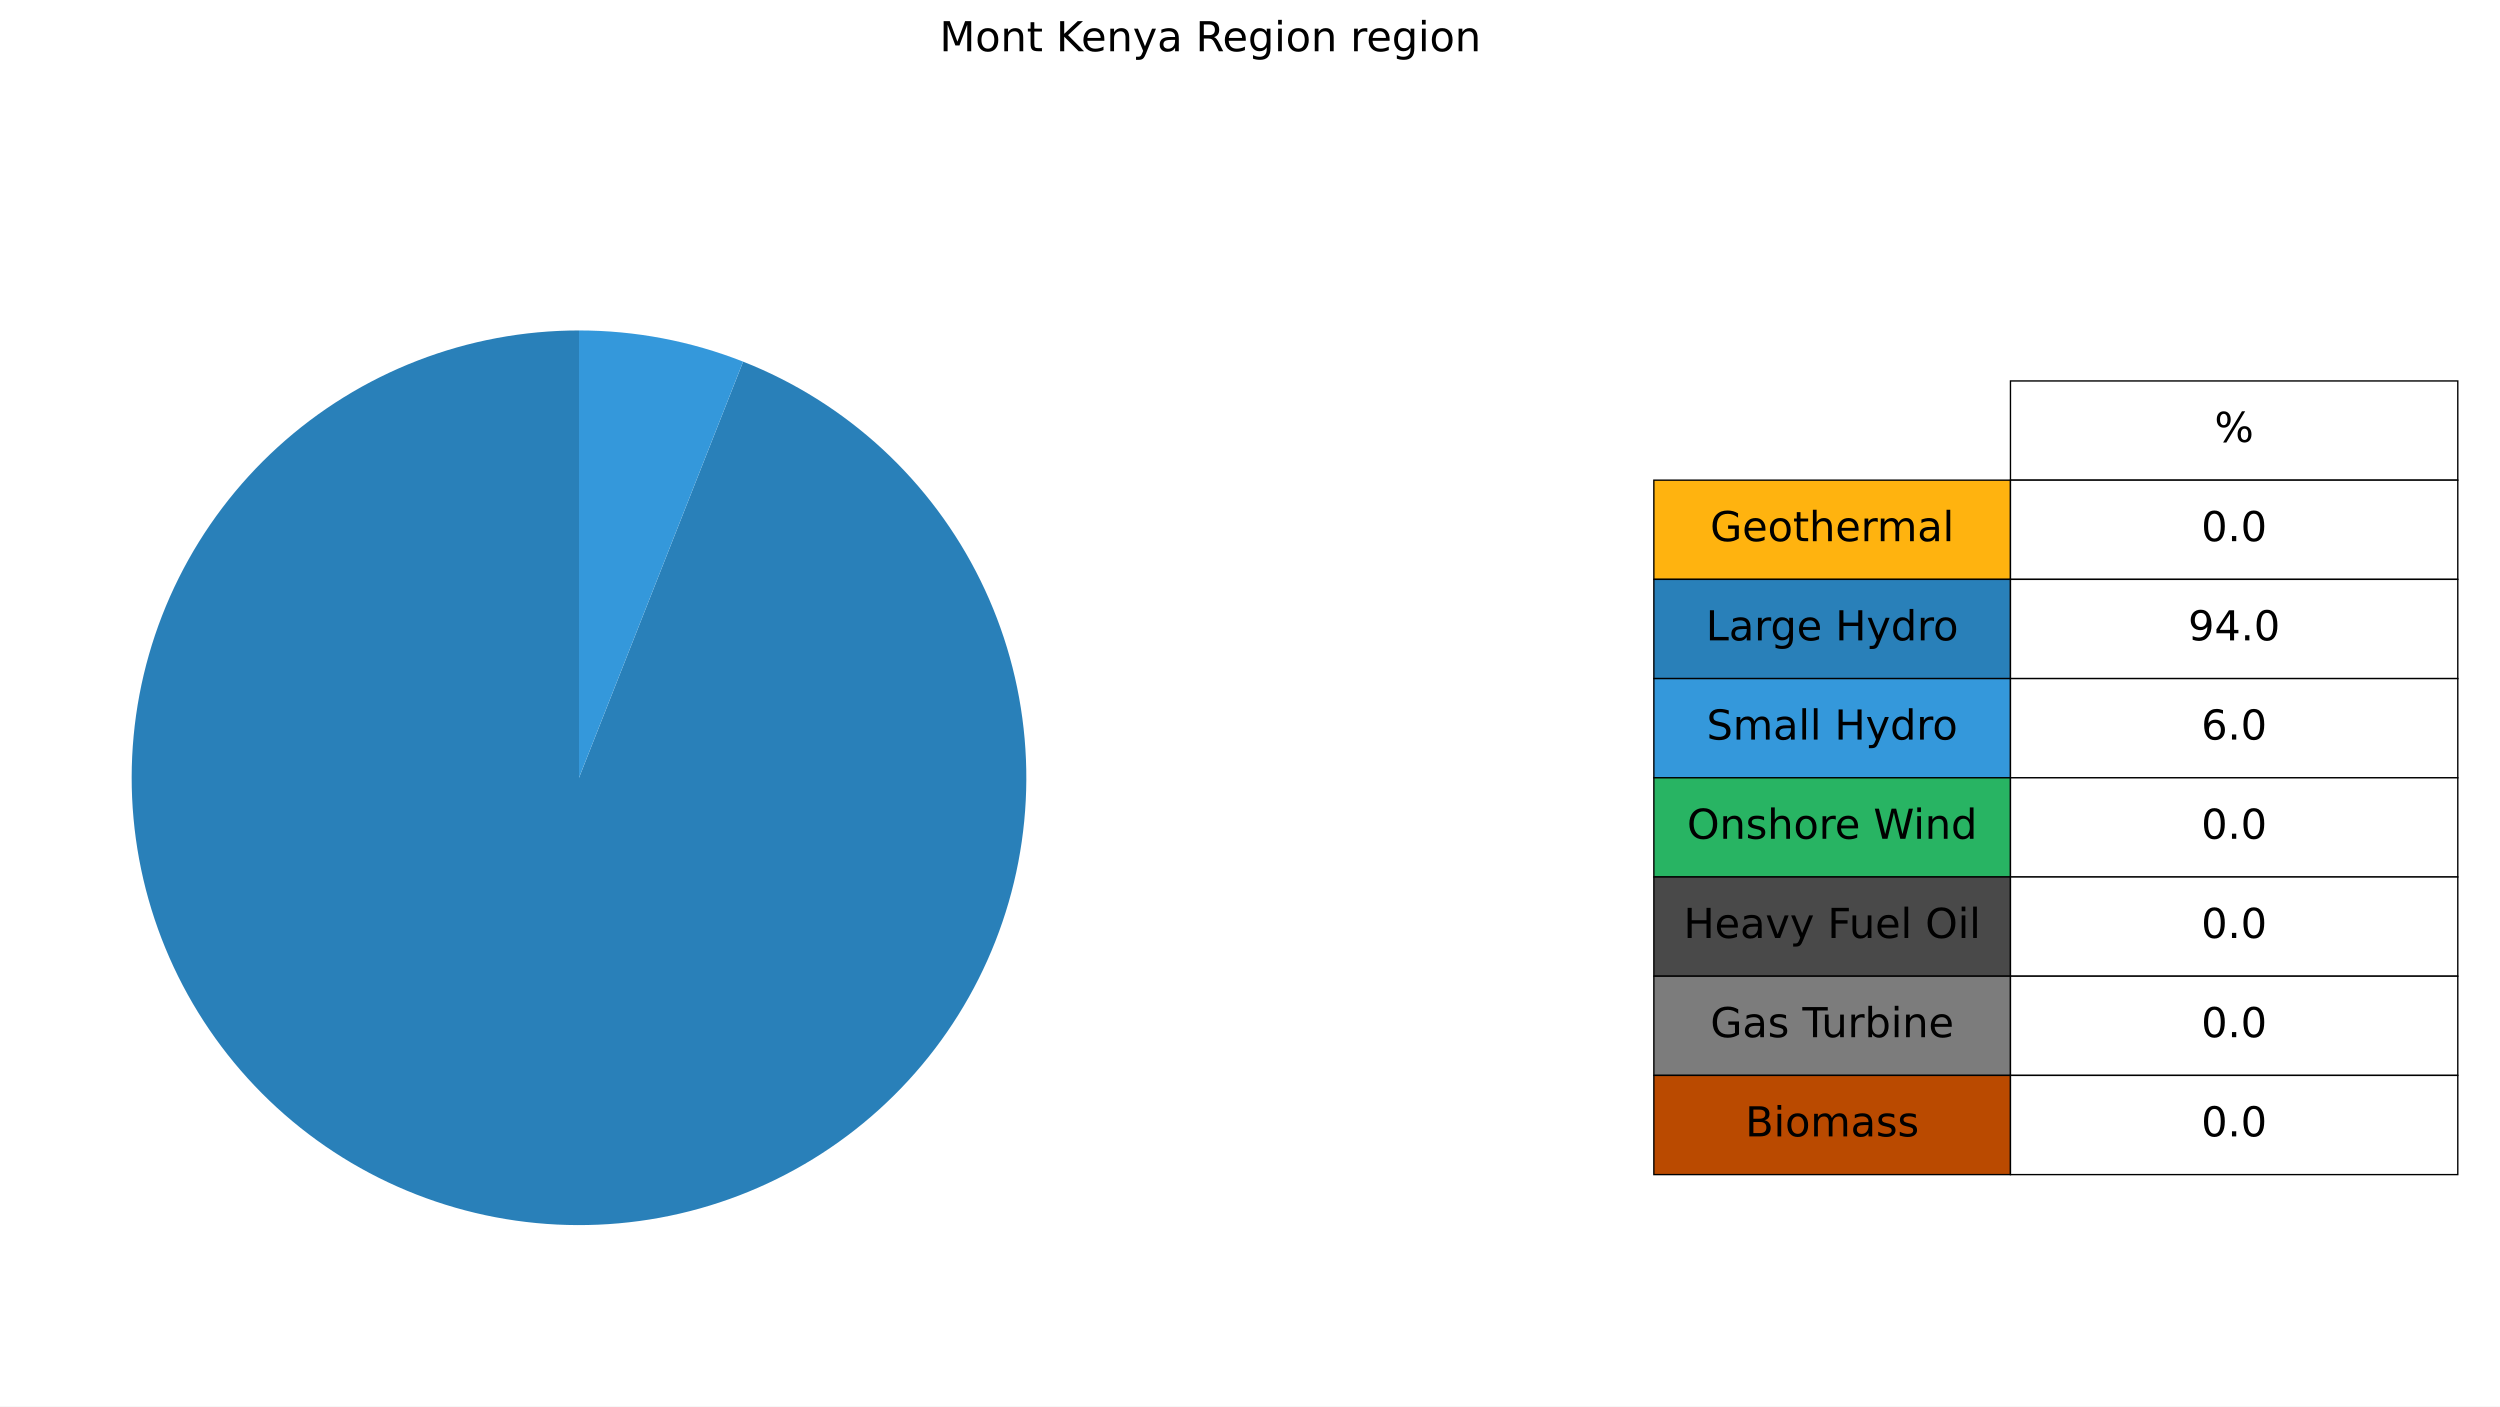
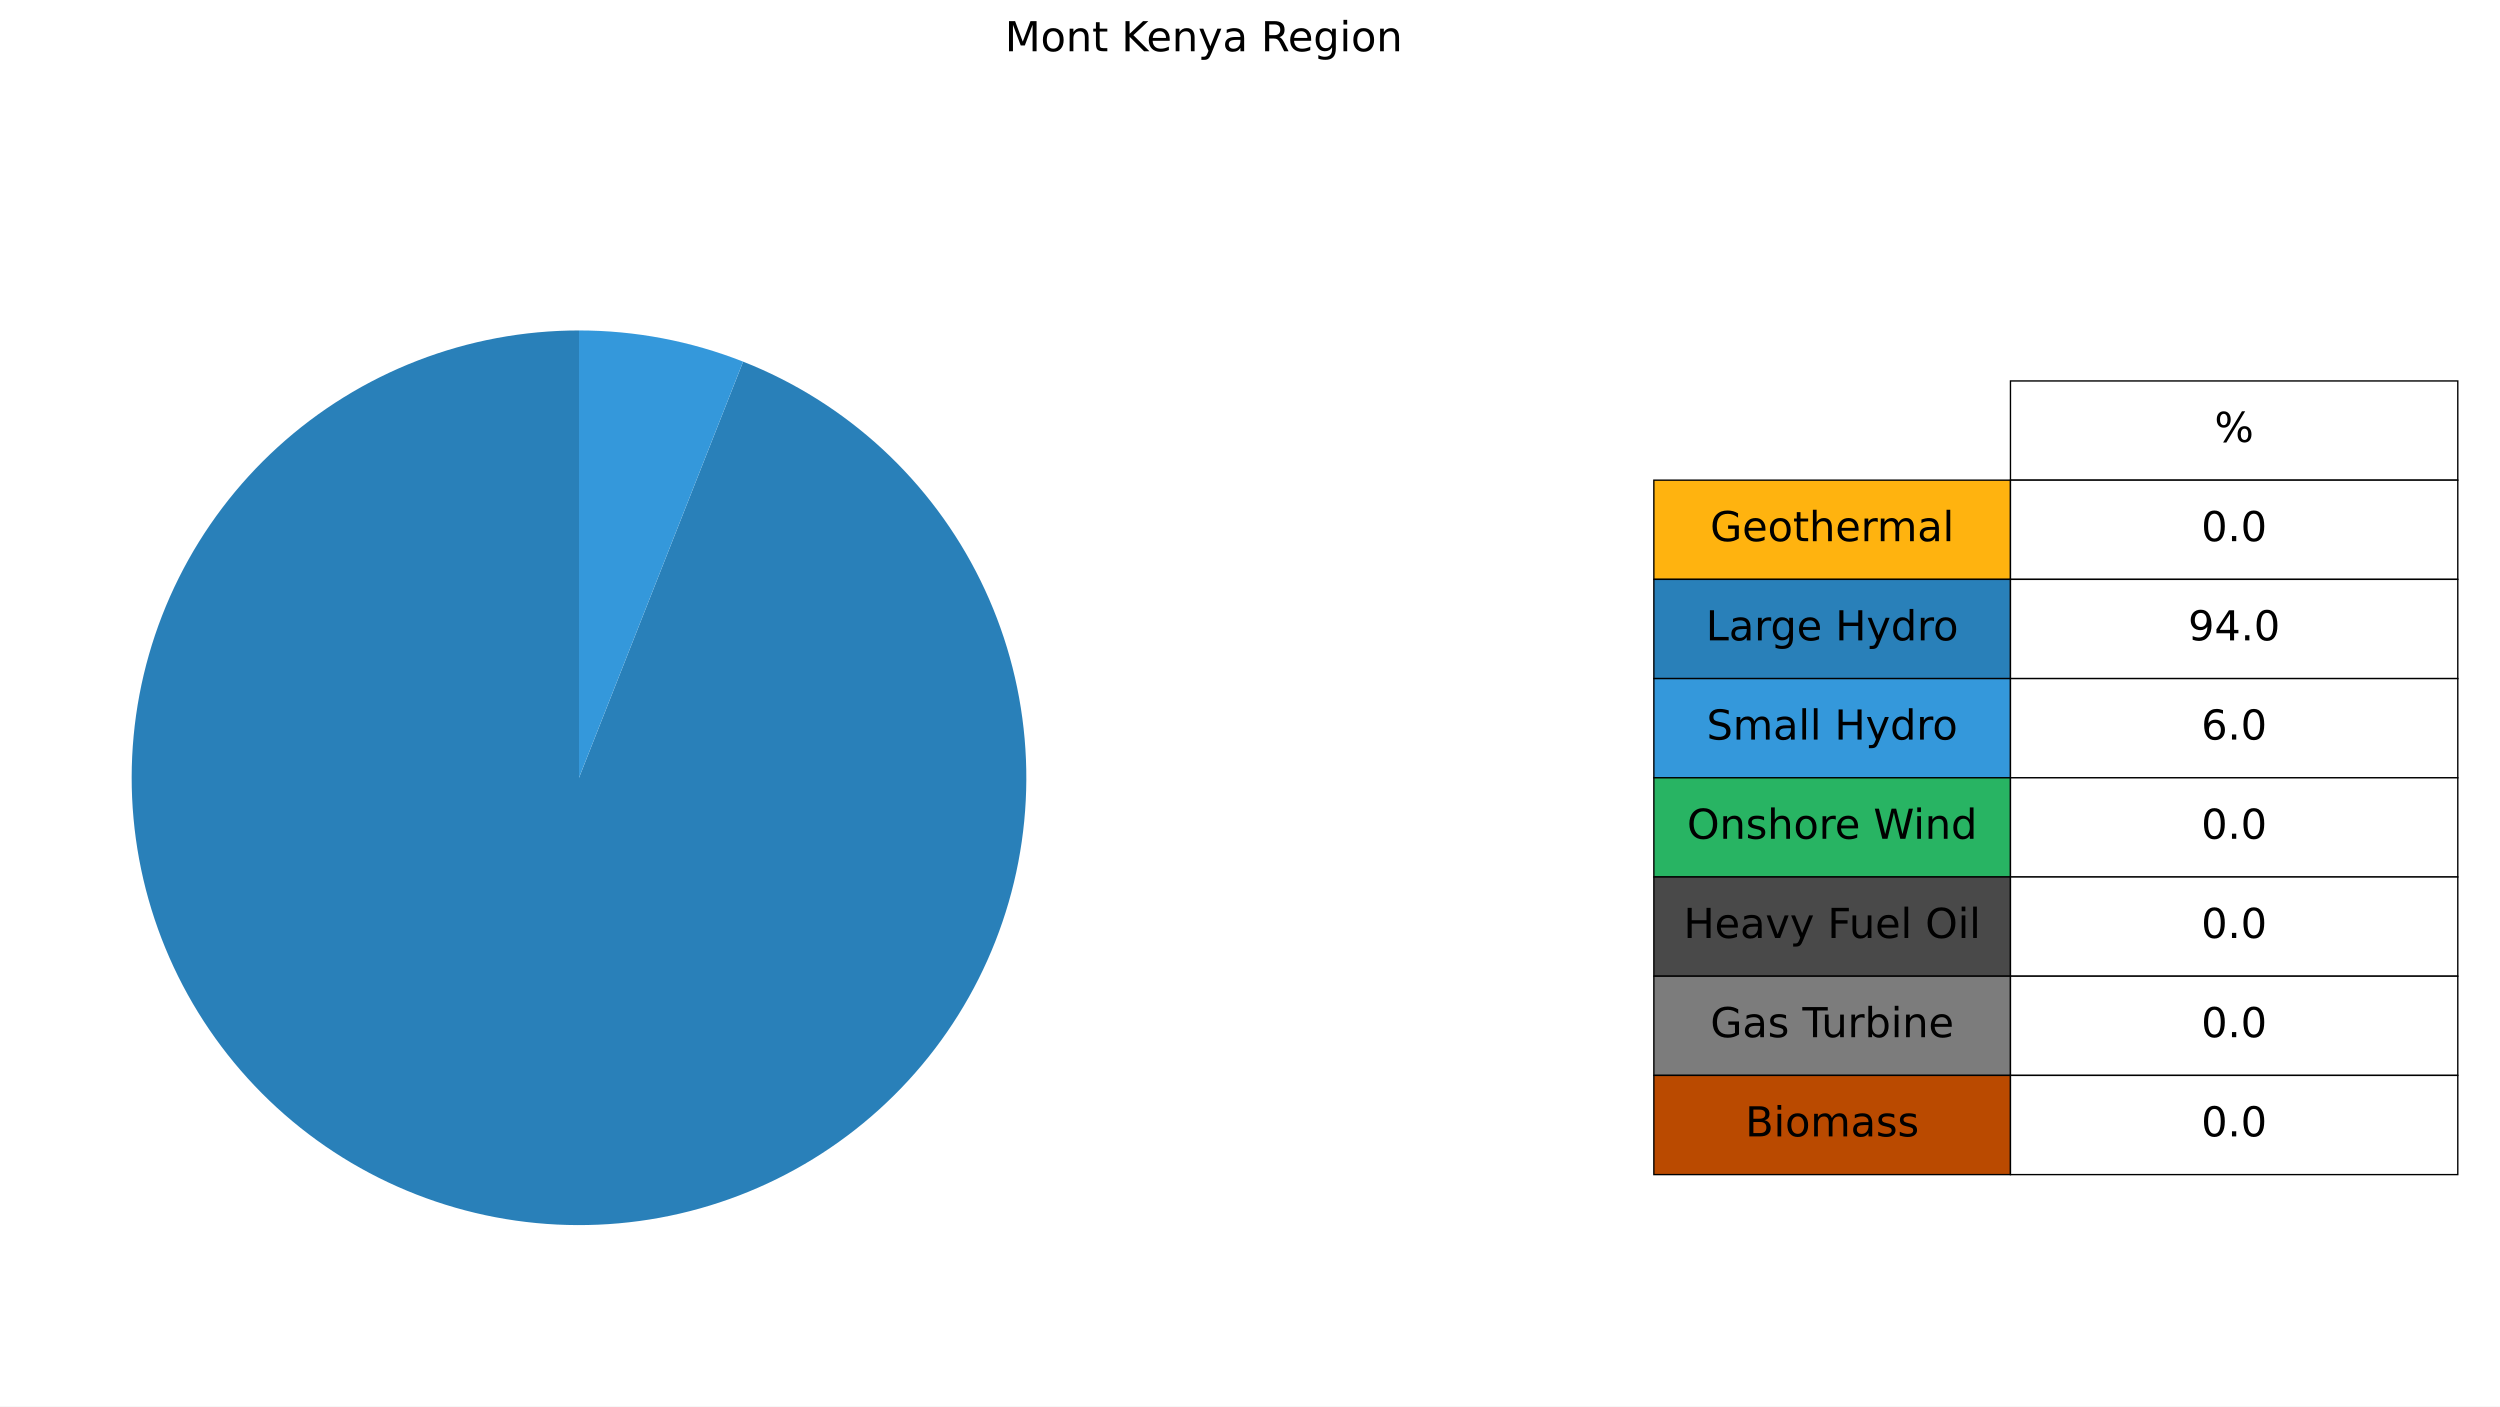
<svg xmlns="http://www.w3.org/2000/svg" xmlns:xlink="http://www.w3.org/1999/xlink" height="510.38pt" version="1.1" viewBox="0 0 907.2 510.38" width="907.2pt">
  <defs>
    <style type="text/css">
*{stroke-linecap:butt;stroke-linejoin:round;}
  </style>
  </defs>
  <g id="figure_1">
    <g id="patch_1">
      <path d="M 0 510.38  L 907.2 510.38  L 907.2 0  L 0 0  z " style="fill:#ffffff;" />
    </g>
    <g id="axes_1">
      <g id="matplotlib.axis_1" />
      <g id="matplotlib.axis_2" />
      <g id="patch_2">
        <path d="M 210.109 119.913  C 210.109 119.913 210.109 119.913 210.109 119.913  L 210.109 282.24  L 210.109 119.913  z " style="fill:#ffb30f;" />
      </g>
      <g id="patch_3">
        <path d="M 210.109 119.913  C 190.074 119.913 170.212 123.622 151.527 130.852  C 132.843 138.082 115.657 148.71 100.841 162.196  C 86.025 175.682 73.833 191.795 64.882 209.719  C 55.932 227.643 50.376 247.07 48.497 267.017  C 46.618 286.963 48.448 307.086 53.894 326.366  C 59.341 345.647 68.309 363.753 80.346 379.768  C 92.384 395.784 107.282 409.433 124.288 420.026  C 141.294 430.618 160.114 437.971 179.797 441.712  C 199.479 445.453 219.685 445.518 239.391 441.904  C 259.097 438.29 277.965 431.059 295.038 420.577  C 312.112 410.095 327.099 396.542 339.239 380.605  C 351.379 364.667 360.465 346.619 366.035 327.374  C 371.606 308.13 373.566 288.019 371.816 268.061  C 370.066 248.103 364.636 228.64 355.801 210.658  C 346.967 192.677 334.879 176.485 320.15 162.904  C 305.422 149.322 288.305 138.584 269.668 131.234  L 210.109 282.24  L 210.109 119.913  z " style="fill:#2980b9;" />
      </g>
      <g id="patch_4">
        <path d="M 269.668 131.234  C 260.206 127.502 250.414 124.667 240.422 122.768  C 230.429 120.869 220.28 119.913 210.109 119.913  L 210.109 282.24  L 269.668 131.234  z " style="fill:#3498db;" />
      </g>
      <g id="patch_5">
        <path d="M 210.109 119.913  C 210.109 119.913 210.109 119.913 210.109 119.913  L 210.109 282.24  L 210.109 119.913  z " style="fill:#28b463;" />
      </g>
      <g id="patch_6">
        <path d="M 210.109 119.913  C 210.109 119.913 210.109 119.913 210.109 119.913  L 210.109 282.24  L 210.109 119.913  z " style="fill:#494949;" />
      </g>
      <g id="patch_7">
        <path d="M 210.109 119.913  C 210.109 119.913 210.109 119.913 210.109 119.913  L 210.109 282.24  L 210.109 119.913  z " style="fill:#7c7c7c;" />
      </g>
      <g id="patch_8">
        <path d="M 210.109 119.913  C 210.109 119.913 210.109 119.913 210.109 119.913  L 210.109 282.24  L 210.109 119.913  z " style="fill:#ba4a00;" />
      </g>
    </g>
    <g id="axes_2">
      <g id="table_1">
        <g id="patch_9">
          <path d="M 729.556 174.24  L 891.884 174.24  L 891.884 138.24  L 729.556 138.24  z " style="fill:#ffffff;stroke:#000000;stroke-linejoin:miter;stroke-width:0.5;" />
        </g>
        <g id="text_1">
          <defs>
            <path d="M 72.703 32.078  Q 68.453 32.078 66.031 28.469  Q 63.625 24.859 63.625 18.406  Q 63.625 12.062 66.031 8.422  Q 68.453 4.781 72.703 4.781  Q 76.859 4.781 79.266 8.422  Q 81.688 12.062 81.688 18.406  Q 81.688 24.812 79.266 28.438  Q 76.859 32.078 72.703 32.078  z M 72.703 38.281  Q 80.422 38.281 84.953 32.906  Q 89.5 27.547 89.5 18.406  Q 89.5 9.281 84.938 3.922  Q 80.375 -1.422 72.703 -1.422  Q 64.891 -1.422 60.344 3.922  Q 55.812 9.281 55.812 18.406  Q 55.812 27.594 60.375 32.938  Q 64.938 38.281 72.703 38.281  z M 22.312 68.016  Q 18.109 68.016 15.688 64.375  Q 13.281 60.75 13.281 54.391  Q 13.281 47.953 15.672 44.328  Q 18.062 40.719 22.312 40.719  Q 26.562 40.719 28.969 44.328  Q 31.391 47.953 31.391 54.391  Q 31.391 60.688 28.953 64.344  Q 26.516 68.016 22.312 68.016  z M 66.406 74.219  L 74.219 74.219  L 28.609 -1.422  L 20.797 -1.422  z M 22.312 74.219  Q 30.031 74.219 34.609 68.875  Q 39.203 63.531 39.203 54.391  Q 39.203 45.172 34.641 39.844  Q 30.078 34.516 22.312 34.516  Q 14.547 34.516 10.031 39.859  Q 5.516 45.219 5.516 54.391  Q 5.516 63.484 10.047 68.844  Q 14.594 74.219 22.312 74.219  z " id="DejaVuSans-37" />
          </defs>
          <g transform="translate(803.5938 160.3791)scale(0.15 -0.15)">
            <use xlink:href="#DejaVuSans-37" />
          </g>
        </g>
        <g id="patch_10">
          <path d="M 600.148 210.24  L 729.556 210.24  L 729.556 174.24  L 600.148 174.24  z " style="fill:#ffb30f;stroke:#000000;stroke-linejoin:miter;stroke-width:0.5;" />
        </g>
        <g id="text_2">
          <defs>
            <path d="M 59.516 10.406  L 59.516 29.984  L 43.406 29.984  L 43.406 38.094  L 69.281 38.094  L 69.281 6.781  Q 63.578 2.734 56.688 0.656  Q 49.812 -1.422 42 -1.422  Q 24.906 -1.422 15.25 8.562  Q 5.609 18.562 5.609 36.375  Q 5.609 54.25 15.25 64.234  Q 24.906 74.219 42 74.219  Q 49.125 74.219 55.547 72.453  Q 61.969 70.703 67.391 67.281  L 67.391 56.781  Q 61.922 61.422 55.766 63.766  Q 49.609 66.109 42.828 66.109  Q 29.438 66.109 22.719 58.641  Q 16.016 51.172 16.016 36.375  Q 16.016 21.625 22.719 14.156  Q 29.438 6.688 42.828 6.688  Q 48.047 6.688 52.141 7.594  Q 56.25 8.5 59.516 10.406  z " id="DejaVuSans-71" />
            <path d="M 56.203 29.594  L 56.203 25.203  L 14.891 25.203  Q 15.484 15.922 20.484 11.062  Q 25.484 6.203 34.422 6.203  Q 39.594 6.203 44.453 7.469  Q 49.312 8.734 54.109 11.281  L 54.109 2.781  Q 49.266 0.734 44.188 -0.344  Q 39.109 -1.422 33.891 -1.422  Q 20.797 -1.422 13.156 6.188  Q 5.516 13.812 5.516 26.812  Q 5.516 40.234 12.766 48.109  Q 20.016 56 32.328 56  Q 43.359 56 49.781 48.891  Q 56.203 41.797 56.203 29.594  z M 47.219 32.234  Q 47.125 39.594 43.094 43.984  Q 39.062 48.391 32.422 48.391  Q 24.906 48.391 20.391 44.141  Q 15.875 39.891 15.188 32.172  z " id="DejaVuSans-101" />
            <path d="M 30.609 48.391  Q 23.391 48.391 19.188 42.75  Q 14.984 37.109 14.984 27.297  Q 14.984 17.484 19.156 11.844  Q 23.344 6.203 30.609 6.203  Q 37.797 6.203 41.984 11.859  Q 46.188 17.531 46.188 27.297  Q 46.188 37.016 41.984 42.703  Q 37.797 48.391 30.609 48.391  z M 30.609 56  Q 42.328 56 49.016 48.375  Q 55.719 40.766 55.719 27.297  Q 55.719 13.875 49.016 6.219  Q 42.328 -1.422 30.609 -1.422  Q 18.844 -1.422 12.172 6.219  Q 5.516 13.875 5.516 27.297  Q 5.516 40.766 12.172 48.375  Q 18.844 56 30.609 56  z " id="DejaVuSans-111" />
            <path d="M 18.312 70.219  L 18.312 54.688  L 36.812 54.688  L 36.812 47.703  L 18.312 47.703  L 18.312 18.016  Q 18.312 11.328 20.141 9.422  Q 21.969 7.516 27.594 7.516  L 36.812 7.516  L 36.812 0  L 27.594 0  Q 17.188 0 13.234 3.875  Q 9.281 7.766 9.281 18.016  L 9.281 47.703  L 2.688 47.703  L 2.688 54.688  L 9.281 54.688  L 9.281 70.219  z " id="DejaVuSans-116" />
            <path d="M 54.891 33.016  L 54.891 0  L 45.906 0  L 45.906 32.719  Q 45.906 40.484 42.875 44.328  Q 39.844 48.188 33.797 48.188  Q 26.516 48.188 22.312 43.547  Q 18.109 38.922 18.109 30.906  L 18.109 0  L 9.078 0  L 9.078 75.984  L 18.109 75.984  L 18.109 46.188  Q 21.344 51.125 25.703 53.562  Q 30.078 56 35.797 56  Q 45.219 56 50.047 50.172  Q 54.891 44.344 54.891 33.016  z " id="DejaVuSans-104" />
            <path d="M 41.109 46.297  Q 39.594 47.172 37.812 47.578  Q 36.031 48 33.891 48  Q 26.266 48 22.188 43.047  Q 18.109 38.094 18.109 28.812  L 18.109 0  L 9.078 0  L 9.078 54.688  L 18.109 54.688  L 18.109 46.188  Q 20.953 51.172 25.484 53.578  Q 30.031 56 36.531 56  Q 37.453 56 38.578 55.875  Q 39.703 55.766 41.062 55.516  z " id="DejaVuSans-114" />
            <path d="M 52 44.188  Q 55.375 50.25 60.062 53.125  Q 64.75 56 71.094 56  Q 79.641 56 84.281 50.016  Q 88.922 44.047 88.922 33.016  L 88.922 0  L 79.891 0  L 79.891 32.719  Q 79.891 40.578 77.094 44.375  Q 74.312 48.188 68.609 48.188  Q 61.625 48.188 57.562 43.547  Q 53.516 38.922 53.516 30.906  L 53.516 0  L 44.484 0  L 44.484 32.719  Q 44.484 40.625 41.703 44.406  Q 38.922 48.188 33.109 48.188  Q 26.219 48.188 22.156 43.531  Q 18.109 38.875 18.109 30.906  L 18.109 0  L 9.078 0  L 9.078 54.688  L 18.109 54.688  L 18.109 46.188  Q 21.188 51.219 25.484 53.609  Q 29.781 56 35.688 56  Q 41.656 56 45.828 52.969  Q 50 49.953 52 44.188  z " id="DejaVuSans-109" />
            <path d="M 34.281 27.484  Q 23.391 27.484 19.188 25  Q 14.984 22.516 14.984 16.5  Q 14.984 11.719 18.141 8.906  Q 21.297 6.109 26.703 6.109  Q 34.188 6.109 38.703 11.406  Q 43.219 16.703 43.219 25.484  L 43.219 27.484  z M 52.203 31.203  L 52.203 0  L 43.219 0  L 43.219 8.297  Q 40.141 3.328 35.547 0.953  Q 30.953 -1.422 24.312 -1.422  Q 15.922 -1.422 10.953 3.297  Q 6 8.016 6 15.922  Q 6 25.141 12.172 29.828  Q 18.359 34.516 30.609 34.516  L 43.219 34.516  L 43.219 35.406  Q 43.219 41.609 39.141 45  Q 35.062 48.391 27.688 48.391  Q 23 48.391 18.547 47.266  Q 14.109 46.141 10.016 43.891  L 10.016 52.203  Q 14.938 54.109 19.578 55.047  Q 24.219 56 28.609 56  Q 40.484 56 46.344 49.844  Q 52.203 43.703 52.203 31.203  z " id="DejaVuSans-97" />
            <path d="M 9.422 75.984  L 18.406 75.984  L 18.406 0  L 9.422 0  z " id="DejaVuSans-108" />
          </defs>
          <g transform="translate(620.5914 196.3791)scale(0.15 -0.15)">
            <use xlink:href="#DejaVuSans-71" />
            <use x="77.49" xlink:href="#DejaVuSans-101" />
            <use x="139.014" xlink:href="#DejaVuSans-111" />
            <use x="200.195" xlink:href="#DejaVuSans-116" />
            <use x="239.404" xlink:href="#DejaVuSans-104" />
            <use x="302.783" xlink:href="#DejaVuSans-101" />
            <use x="364.307" xlink:href="#DejaVuSans-114" />
            <use x="403.67" xlink:href="#DejaVuSans-109" />
            <use x="501.082" xlink:href="#DejaVuSans-97" />
            <use x="562.361" xlink:href="#DejaVuSans-108" />
          </g>
        </g>
        <g id="patch_11">
          <path d="M 729.556 210.24  L 891.884 210.24  L 891.884 174.24  L 729.556 174.24  z " style="fill:#ffffff;stroke:#000000;stroke-linejoin:miter;stroke-width:0.5;" />
        </g>
        <g id="text_3">
          <defs>
            <path d="M 31.781 66.406  Q 24.172 66.406 20.328 58.906  Q 16.5 51.422 16.5 36.375  Q 16.5 21.391 20.328 13.891  Q 24.172 6.391 31.781 6.391  Q 39.453 6.391 43.281 13.891  Q 47.125 21.391 47.125 36.375  Q 47.125 51.422 43.281 58.906  Q 39.453 66.406 31.781 66.406  z M 31.781 74.219  Q 44.047 74.219 50.516 64.516  Q 56.984 54.828 56.984 36.375  Q 56.984 17.969 50.516 8.266  Q 44.047 -1.422 31.781 -1.422  Q 19.531 -1.422 13.062 8.266  Q 6.594 17.969 6.594 36.375  Q 6.594 54.828 13.062 64.516  Q 19.531 74.219 31.781 74.219  z " id="DejaVuSans-48" />
            <path d="M 10.688 12.406  L 21 12.406  L 21 0  L 10.688 0  z " id="DejaVuSans-46" />
          </defs>
          <g transform="translate(798.7927 196.3791)scale(0.15 -0.15)">
            <use xlink:href="#DejaVuSans-48" />
            <use x="63.623" xlink:href="#DejaVuSans-46" />
            <use x="95.41" xlink:href="#DejaVuSans-48" />
          </g>
        </g>
        <g id="patch_12">
          <path d="M 600.148 246.24  L 729.556 246.24  L 729.556 210.24  L 600.148 210.24  z " style="fill:#2980b9;stroke:#000000;stroke-linejoin:miter;stroke-width:0.5;" />
        </g>
        <g id="text_4">
          <defs>
            <path d="M 9.812 72.906  L 19.672 72.906  L 19.672 8.297  L 55.172 8.297  L 55.172 0  L 9.812 0  z " id="DejaVuSans-76" />
            <path d="M 45.406 27.984  Q 45.406 37.75 41.375 43.109  Q 37.359 48.484 30.078 48.484  Q 22.859 48.484 18.828 43.109  Q 14.797 37.75 14.797 27.984  Q 14.797 18.266 18.828 12.891  Q 22.859 7.516 30.078 7.516  Q 37.359 7.516 41.375 12.891  Q 45.406 18.266 45.406 27.984  z M 54.391 6.781  Q 54.391 -7.172 48.188 -13.984  Q 42 -20.797 29.203 -20.797  Q 24.469 -20.797 20.266 -20.094  Q 16.062 -19.391 12.109 -17.922  L 12.109 -9.188  Q 16.062 -11.328 19.922 -12.344  Q 23.781 -13.375 27.781 -13.375  Q 36.625 -13.375 41.016 -8.766  Q 45.406 -4.156 45.406 5.172  L 45.406 9.625  Q 42.625 4.781 38.281 2.391  Q 33.938 0 27.875 0  Q 17.828 0 11.672 7.656  Q 5.516 15.328 5.516 27.984  Q 5.516 40.672 11.672 48.328  Q 17.828 56 27.875 56  Q 33.938 56 38.281 53.609  Q 42.625 51.219 45.406 46.391  L 45.406 54.688  L 54.391 54.688  z " id="DejaVuSans-103" />
            <path id="DejaVuSans-32" />
            <path d="M 9.812 72.906  L 19.672 72.906  L 19.672 43.016  L 55.516 43.016  L 55.516 72.906  L 65.375 72.906  L 65.375 0  L 55.516 0  L 55.516 34.719  L 19.672 34.719  L 19.672 0  L 9.812 0  z " id="DejaVuSans-72" />
            <path d="M 32.172 -5.078  Q 28.375 -14.844 24.75 -17.812  Q 21.141 -20.797 15.094 -20.797  L 7.906 -20.797  L 7.906 -13.281  L 13.188 -13.281  Q 16.891 -13.281 18.938 -11.516  Q 21 -9.766 23.484 -3.219  L 25.094 0.875  L 2.984 54.688  L 12.5 54.688  L 29.594 11.922  L 46.688 54.688  L 56.203 54.688  z " id="DejaVuSans-121" />
            <path d="M 45.406 46.391  L 45.406 75.984  L 54.391 75.984  L 54.391 0  L 45.406 0  L 45.406 8.203  Q 42.578 3.328 38.25 0.953  Q 33.938 -1.422 27.875 -1.422  Q 17.969 -1.422 11.734 6.484  Q 5.516 14.406 5.516 27.297  Q 5.516 40.188 11.734 48.094  Q 17.969 56 27.875 56  Q 33.938 56 38.25 53.625  Q 42.578 51.266 45.406 46.391  z M 14.797 27.297  Q 14.797 17.391 18.875 11.75  Q 22.953 6.109 30.078 6.109  Q 37.203 6.109 41.297 11.75  Q 45.406 17.391 45.406 27.297  Q 45.406 37.203 41.297 42.844  Q 37.203 48.484 30.078 48.484  Q 22.953 48.484 18.875 42.844  Q 14.797 37.203 14.797 27.297  z " id="DejaVuSans-100" />
          </defs>
          <g transform="translate(619.0211 232.3791)scale(0.15 -0.15)">
            <use xlink:href="#DejaVuSans-76" />
            <use x="55.713" xlink:href="#DejaVuSans-97" />
            <use x="116.992" xlink:href="#DejaVuSans-114" />
            <use x="156.355" xlink:href="#DejaVuSans-103" />
            <use x="219.832" xlink:href="#DejaVuSans-101" />
            <use x="281.355" xlink:href="#DejaVuSans-32" />
            <use x="313.143" xlink:href="#DejaVuSans-72" />
            <use x="388.338" xlink:href="#DejaVuSans-121" />
            <use x="447.518" xlink:href="#DejaVuSans-100" />
            <use x="510.994" xlink:href="#DejaVuSans-114" />
            <use x="549.857" xlink:href="#DejaVuSans-111" />
          </g>
        </g>
        <g id="patch_13">
          <path d="M 729.556 246.24  L 891.884 246.24  L 891.884 210.24  L 729.556 210.24  z " style="fill:#ffffff;stroke:#000000;stroke-linejoin:miter;stroke-width:0.5;" />
        </g>
        <g id="text_5">
          <defs>
            <path d="M 10.984 1.516  L 10.984 10.5  Q 14.703 8.734 18.5 7.812  Q 22.312 6.891 25.984 6.891  Q 35.75 6.891 40.891 13.453  Q 46.047 20.016 46.781 33.406  Q 43.953 29.203 39.594 26.953  Q 35.25 24.703 29.984 24.703  Q 19.047 24.703 12.672 31.312  Q 6.297 37.938 6.297 49.422  Q 6.297 60.641 12.938 67.422  Q 19.578 74.219 30.609 74.219  Q 43.266 74.219 49.922 64.516  Q 56.594 54.828 56.594 36.375  Q 56.594 19.141 48.406 8.859  Q 40.234 -1.422 26.422 -1.422  Q 22.703 -1.422 18.891 -0.688  Q 15.094 0.047 10.984 1.516  z M 30.609 32.422  Q 37.25 32.422 41.125 36.953  Q 45.016 41.5 45.016 49.422  Q 45.016 57.281 41.125 61.844  Q 37.25 66.406 30.609 66.406  Q 23.969 66.406 20.094 61.844  Q 16.219 57.281 16.219 49.422  Q 16.219 41.5 20.094 36.953  Q 23.969 32.422 30.609 32.422  z " id="DejaVuSans-57" />
            <path d="M 37.797 64.312  L 12.891 25.391  L 37.797 25.391  z M 35.203 72.906  L 47.609 72.906  L 47.609 25.391  L 58.016 25.391  L 58.016 17.188  L 47.609 17.188  L 47.609 0  L 37.797 0  L 37.797 17.188  L 4.891 17.188  L 4.891 26.703  z " id="DejaVuSans-52" />
          </defs>
          <g transform="translate(794.0208 232.3791)scale(0.15 -0.15)">
            <use xlink:href="#DejaVuSans-57" />
            <use x="63.623" xlink:href="#DejaVuSans-52" />
            <use x="127.246" xlink:href="#DejaVuSans-46" />
            <use x="159.033" xlink:href="#DejaVuSans-48" />
          </g>
        </g>
        <g id="patch_14">
          <path d="M 600.148 282.24  L 729.556 282.24  L 729.556 246.24  L 600.148 246.24  z " style="fill:#3498db;stroke:#000000;stroke-linejoin:miter;stroke-width:0.5;" />
        </g>
        <g id="text_6">
          <defs>
            <path d="M 53.516 70.516  L 53.516 60.891  Q 47.906 63.578 42.922 64.891  Q 37.938 66.219 33.297 66.219  Q 25.25 66.219 20.875 63.094  Q 16.5 59.969 16.5 54.203  Q 16.5 49.359 19.406 46.891  Q 22.312 44.438 30.422 42.922  L 36.375 41.703  Q 47.406 39.594 52.656 34.297  Q 57.906 29 57.906 20.125  Q 57.906 9.516 50.797 4.047  Q 43.703 -1.422 29.984 -1.422  Q 24.812 -1.422 18.969 -0.25  Q 13.141 0.922 6.891 3.219  L 6.891 13.375  Q 12.891 10.016 18.656 8.297  Q 24.422 6.594 29.984 6.594  Q 38.422 6.594 43.016 9.906  Q 47.609 13.234 47.609 19.391  Q 47.609 24.75 44.312 27.781  Q 41.016 30.812 33.5 32.328  L 27.484 33.5  Q 16.453 35.688 11.516 40.375  Q 6.594 45.062 6.594 53.422  Q 6.594 63.094 13.406 68.656  Q 20.219 74.219 32.172 74.219  Q 37.312 74.219 42.625 73.281  Q 47.953 72.359 53.516 70.516  z " id="DejaVuSans-83" />
          </defs>
          <g transform="translate(619.2942 268.3791)scale(0.15 -0.15)">
            <use xlink:href="#DejaVuSans-83" />
            <use x="63.477" xlink:href="#DejaVuSans-109" />
            <use x="160.889" xlink:href="#DejaVuSans-97" />
            <use x="222.168" xlink:href="#DejaVuSans-108" />
            <use x="249.951" xlink:href="#DejaVuSans-108" />
            <use x="277.734" xlink:href="#DejaVuSans-32" />
            <use x="309.521" xlink:href="#DejaVuSans-72" />
            <use x="384.717" xlink:href="#DejaVuSans-121" />
            <use x="443.896" xlink:href="#DejaVuSans-100" />
            <use x="507.373" xlink:href="#DejaVuSans-114" />
            <use x="546.236" xlink:href="#DejaVuSans-111" />
          </g>
        </g>
        <g id="patch_15">
          <path d="M 729.556 282.24  L 891.884 282.24  L 891.884 246.24  L 729.556 246.24  z " style="fill:#ffffff;stroke:#000000;stroke-linejoin:miter;stroke-width:0.5;" />
        </g>
        <g id="text_7">
          <defs>
            <path d="M 33.016 40.375  Q 26.375 40.375 22.484 35.828  Q 18.609 31.297 18.609 23.391  Q 18.609 15.531 22.484 10.953  Q 26.375 6.391 33.016 6.391  Q 39.656 6.391 43.531 10.953  Q 47.406 15.531 47.406 23.391  Q 47.406 31.297 43.531 35.828  Q 39.656 40.375 33.016 40.375  z M 52.594 71.297  L 52.594 62.312  Q 48.875 64.062 45.094 64.984  Q 41.312 65.922 37.594 65.922  Q 27.828 65.922 22.672 59.328  Q 17.531 52.734 16.797 39.406  Q 19.672 43.656 24.016 45.922  Q 28.375 48.188 33.594 48.188  Q 44.578 48.188 50.953 41.516  Q 57.328 34.859 57.328 23.391  Q 57.328 12.156 50.688 5.359  Q 44.047 -1.422 33.016 -1.422  Q 20.359 -1.422 13.672 8.266  Q 6.984 17.969 6.984 36.375  Q 6.984 53.656 15.188 63.938  Q 23.391 74.219 37.203 74.219  Q 40.922 74.219 44.703 73.484  Q 48.484 72.75 52.594 71.297  z " id="DejaVuSans-54" />
          </defs>
          <g transform="translate(798.7927 268.3791)scale(0.15 -0.15)">
            <use xlink:href="#DejaVuSans-54" />
            <use x="63.623" xlink:href="#DejaVuSans-46" />
            <use x="95.41" xlink:href="#DejaVuSans-48" />
          </g>
        </g>
        <g id="patch_16">
          <path d="M 600.148 318.24  L 729.556 318.24  L 729.556 282.24  L 600.148 282.24  z " style="fill:#28b463;stroke:#000000;stroke-linejoin:miter;stroke-width:0.5;" />
        </g>
        <g id="text_8">
          <defs>
            <path d="M 39.406 66.219  Q 28.656 66.219 22.328 58.203  Q 16.016 50.203 16.016 36.375  Q 16.016 22.609 22.328 14.594  Q 28.656 6.594 39.406 6.594  Q 50.141 6.594 56.422 14.594  Q 62.703 22.609 62.703 36.375  Q 62.703 50.203 56.422 58.203  Q 50.141 66.219 39.406 66.219  z M 39.406 74.219  Q 54.734 74.219 63.906 63.938  Q 73.094 53.656 73.094 36.375  Q 73.094 19.141 63.906 8.859  Q 54.734 -1.422 39.406 -1.422  Q 24.031 -1.422 14.812 8.828  Q 5.609 19.094 5.609 36.375  Q 5.609 53.656 14.812 63.938  Q 24.031 74.219 39.406 74.219  z " id="DejaVuSans-79" />
            <path d="M 54.891 33.016  L 54.891 0  L 45.906 0  L 45.906 32.719  Q 45.906 40.484 42.875 44.328  Q 39.844 48.188 33.797 48.188  Q 26.516 48.188 22.312 43.547  Q 18.109 38.922 18.109 30.906  L 18.109 0  L 9.078 0  L 9.078 54.688  L 18.109 54.688  L 18.109 46.188  Q 21.344 51.125 25.703 53.562  Q 30.078 56 35.797 56  Q 45.219 56 50.047 50.172  Q 54.891 44.344 54.891 33.016  z " id="DejaVuSans-110" />
            <path d="M 44.281 53.078  L 44.281 44.578  Q 40.484 46.531 36.375 47.5  Q 32.281 48.484 27.875 48.484  Q 21.188 48.484 17.844 46.438  Q 14.5 44.391 14.5 40.281  Q 14.5 37.156 16.891 35.375  Q 19.281 33.594 26.516 31.984  L 29.594 31.297  Q 39.156 29.25 43.188 25.516  Q 47.219 21.781 47.219 15.094  Q 47.219 7.469 41.188 3.016  Q 35.156 -1.422 24.609 -1.422  Q 20.219 -1.422 15.453 -0.562  Q 10.688 0.297 5.422 2  L 5.422 11.281  Q 10.406 8.688 15.234 7.391  Q 20.062 6.109 24.812 6.109  Q 31.156 6.109 34.562 8.281  Q 37.984 10.453 37.984 14.406  Q 37.984 18.062 35.516 20.016  Q 33.062 21.969 24.703 23.781  L 21.578 24.516  Q 13.234 26.266 9.516 29.906  Q 5.812 33.547 5.812 39.891  Q 5.812 47.609 11.281 51.797  Q 16.75 56 26.812 56  Q 31.781 56 36.172 55.266  Q 40.578 54.547 44.281 53.078  z " id="DejaVuSans-115" />
            <path d="M 3.328 72.906  L 13.281 72.906  L 28.609 11.281  L 43.891 72.906  L 54.984 72.906  L 70.312 11.281  L 85.594 72.906  L 95.609 72.906  L 77.297 0  L 64.891 0  L 49.516 63.281  L 33.984 0  L 21.578 0  z " id="DejaVuSans-87" />
            <path d="M 9.422 54.688  L 18.406 54.688  L 18.406 0  L 9.422 0  z M 9.422 75.984  L 18.406 75.984  L 18.406 64.594  L 9.422 64.594  z " id="DejaVuSans-105" />
          </defs>
          <g transform="translate(612.1879 304.3791)scale(0.15 -0.15)">
            <use xlink:href="#DejaVuSans-79" />
            <use x="78.711" xlink:href="#DejaVuSans-110" />
            <use x="142.09" xlink:href="#DejaVuSans-115" />
            <use x="194.189" xlink:href="#DejaVuSans-104" />
            <use x="257.568" xlink:href="#DejaVuSans-111" />
            <use x="318.75" xlink:href="#DejaVuSans-114" />
            <use x="357.613" xlink:href="#DejaVuSans-101" />
            <use x="419.137" xlink:href="#DejaVuSans-32" />
            <use x="450.924" xlink:href="#DejaVuSans-87" />
            <use x="547.551" xlink:href="#DejaVuSans-105" />
            <use x="575.334" xlink:href="#DejaVuSans-110" />
            <use x="638.713" xlink:href="#DejaVuSans-100" />
          </g>
        </g>
        <g id="patch_17">
          <path d="M 729.556 318.24  L 891.884 318.24  L 891.884 282.24  L 729.556 282.24  z " style="fill:#ffffff;stroke:#000000;stroke-linejoin:miter;stroke-width:0.5;" />
        </g>
        <g id="text_9">
          <g transform="translate(798.7927 304.3791)scale(0.15 -0.15)">
            <use xlink:href="#DejaVuSans-48" />
            <use x="63.623" xlink:href="#DejaVuSans-46" />
            <use x="95.41" xlink:href="#DejaVuSans-48" />
          </g>
        </g>
        <g id="patch_18">
          <path d="M 600.148 354.24  L 729.556 354.24  L 729.556 318.24  L 600.148 318.24  z " style="fill:#494949;stroke:#000000;stroke-linejoin:miter;stroke-width:0.5;" />
        </g>
        <g id="text_10">
          <defs>
            <path d="M 2.984 54.688  L 12.5 54.688  L 29.594 8.797  L 46.688 54.688  L 56.203 54.688  L 35.688 0  L 23.484 0  z " id="DejaVuSans-118" />
            <path d="M 9.812 72.906  L 51.703 72.906  L 51.703 64.594  L 19.672 64.594  L 19.672 43.109  L 48.578 43.109  L 48.578 34.812  L 19.672 34.812  L 19.672 0  L 9.812 0  z " id="DejaVuSans-70" />
            <path d="M 8.5 21.578  L 8.5 54.688  L 17.484 54.688  L 17.484 21.922  Q 17.484 14.156 20.5 10.266  Q 23.531 6.391 29.594 6.391  Q 36.859 6.391 41.078 11.031  Q 45.312 15.672 45.312 23.688  L 45.312 54.688  L 54.297 54.688  L 54.297 0  L 45.312 0  L 45.312 8.406  Q 42.047 3.422 37.719 1  Q 33.406 -1.422 27.688 -1.422  Q 18.266 -1.422 13.375 4.438  Q 8.5 10.297 8.5 21.578  z M 31.109 56  z " id="DejaVuSans-117" />
          </defs>
          <g transform="translate(610.9317 340.3791)scale(0.15 -0.15)">
            <use xlink:href="#DejaVuSans-72" />
            <use x="75.195" xlink:href="#DejaVuSans-101" />
            <use x="136.719" xlink:href="#DejaVuSans-97" />
            <use x="197.998" xlink:href="#DejaVuSans-118" />
            <use x="257.178" xlink:href="#DejaVuSans-121" />
            <use x="316.357" xlink:href="#DejaVuSans-32" />
            <use x="348.145" xlink:href="#DejaVuSans-70" />
            <use x="400.164" xlink:href="#DejaVuSans-117" />
            <use x="463.543" xlink:href="#DejaVuSans-101" />
            <use x="525.066" xlink:href="#DejaVuSans-108" />
            <use x="552.85" xlink:href="#DejaVuSans-32" />
            <use x="584.637" xlink:href="#DejaVuSans-79" />
            <use x="663.348" xlink:href="#DejaVuSans-105" />
            <use x="691.131" xlink:href="#DejaVuSans-108" />
          </g>
        </g>
        <g id="patch_19">
          <path d="M 729.556 354.24  L 891.884 354.24  L 891.884 318.24  L 729.556 318.24  z " style="fill:#ffffff;stroke:#000000;stroke-linejoin:miter;stroke-width:0.5;" />
        </g>
        <g id="text_11">
          <g transform="translate(798.7927 340.3791)scale(0.15 -0.15)">
            <use xlink:href="#DejaVuSans-48" />
            <use x="63.623" xlink:href="#DejaVuSans-46" />
            <use x="95.41" xlink:href="#DejaVuSans-48" />
          </g>
        </g>
        <g id="patch_20">
          <path d="M 600.148 390.24  L 729.556 390.24  L 729.556 354.24  L 600.148 354.24  z " style="fill:#7c7c7c;stroke:#000000;stroke-linejoin:miter;stroke-width:0.5;" />
        </g>
        <g id="text_12">
          <defs>
            <path d="M -0.297 72.906  L 61.375 72.906  L 61.375 64.594  L 35.5 64.594  L 35.5 0  L 25.594 0  L 25.594 64.594  L -0.297 64.594  z " id="DejaVuSans-84" />
            <path d="M 48.688 27.297  Q 48.688 37.203 44.609 42.844  Q 40.531 48.484 33.406 48.484  Q 26.266 48.484 22.188 42.844  Q 18.109 37.203 18.109 27.297  Q 18.109 17.391 22.188 11.75  Q 26.266 6.109 33.406 6.109  Q 40.531 6.109 44.609 11.75  Q 48.688 17.391 48.688 27.297  z M 18.109 46.391  Q 20.953 51.266 25.266 53.625  Q 29.594 56 35.594 56  Q 45.562 56 51.781 48.094  Q 58.016 40.188 58.016 27.297  Q 58.016 14.406 51.781 6.484  Q 45.562 -1.422 35.594 -1.422  Q 29.594 -1.422 25.266 0.953  Q 20.953 3.328 18.109 8.203  L 18.109 0  L 9.078 0  L 9.078 75.984  L 18.109 75.984  z " id="DejaVuSans-98" />
          </defs>
          <g transform="translate(620.6582 376.3791)scale(0.15 -0.15)">
            <use xlink:href="#DejaVuSans-71" />
            <use x="77.49" xlink:href="#DejaVuSans-97" />
            <use x="138.77" xlink:href="#DejaVuSans-115" />
            <use x="190.869" xlink:href="#DejaVuSans-32" />
            <use x="222.656" xlink:href="#DejaVuSans-84" />
            <use x="268.615" xlink:href="#DejaVuSans-117" />
            <use x="331.994" xlink:href="#DejaVuSans-114" />
            <use x="373.107" xlink:href="#DejaVuSans-98" />
            <use x="436.584" xlink:href="#DejaVuSans-105" />
            <use x="464.367" xlink:href="#DejaVuSans-110" />
            <use x="527.746" xlink:href="#DejaVuSans-101" />
          </g>
        </g>
        <g id="patch_21">
          <path d="M 729.556 390.24  L 891.884 390.24  L 891.884 354.24  L 729.556 354.24  z " style="fill:#ffffff;stroke:#000000;stroke-linejoin:miter;stroke-width:0.5;" />
        </g>
        <g id="text_13">
          <g transform="translate(798.7927 376.3791)scale(0.15 -0.15)">
            <use xlink:href="#DejaVuSans-48" />
            <use x="63.623" xlink:href="#DejaVuSans-46" />
            <use x="95.41" xlink:href="#DejaVuSans-48" />
          </g>
        </g>
        <g id="patch_22">
          <path d="M 600.148 426.24  L 729.556 426.24  L 729.556 390.24  L 600.148 390.24  z " style="fill:#ba4a00;stroke:#000000;stroke-linejoin:miter;stroke-width:0.5;" />
        </g>
        <g id="text_14">
          <defs>
            <path d="M 19.672 34.812  L 19.672 8.109  L 35.5 8.109  Q 43.453 8.109 47.281 11.406  Q 51.125 14.703 51.125 21.484  Q 51.125 28.328 47.281 31.562  Q 43.453 34.812 35.5 34.812  z M 19.672 64.797  L 19.672 42.828  L 34.281 42.828  Q 41.5 42.828 45.031 45.531  Q 48.578 48.25 48.578 53.812  Q 48.578 59.328 45.031 62.062  Q 41.5 64.797 34.281 64.797  z M 9.812 72.906  L 35.016 72.906  Q 46.297 72.906 52.391 68.219  Q 58.5 63.531 58.5 54.891  Q 58.5 48.188 55.375 44.234  Q 52.25 40.281 46.188 39.312  Q 53.469 37.75 57.5 32.781  Q 61.531 27.828 61.531 20.406  Q 61.531 10.641 54.891 5.312  Q 48.25 0 35.984 0  L 9.812 0  z " id="DejaVuSans-66" />
          </defs>
          <g transform="translate(633.318 412.3791)scale(0.15 -0.15)">
            <use xlink:href="#DejaVuSans-66" />
            <use x="68.604" xlink:href="#DejaVuSans-105" />
            <use x="96.387" xlink:href="#DejaVuSans-111" />
            <use x="157.568" xlink:href="#DejaVuSans-109" />
            <use x="254.98" xlink:href="#DejaVuSans-97" />
            <use x="316.26" xlink:href="#DejaVuSans-115" />
            <use x="368.359" xlink:href="#DejaVuSans-115" />
          </g>
        </g>
        <g id="patch_23">
          <path d="M 729.556 426.24  L 891.884 426.24  L 891.884 390.24  L 729.556 390.24  z " style="fill:#ffffff;stroke:#000000;stroke-linejoin:miter;stroke-width:0.5;" />
        </g>
        <g id="text_15">
          <g transform="translate(798.7927 412.3791)scale(0.15 -0.15)">
            <use xlink:href="#DejaVuSans-48" />
            <use x="63.623" xlink:href="#DejaVuSans-46" />
            <use x="95.41" xlink:href="#DejaVuSans-48" />
          </g>
        </g>
      </g>
      <g id="patch_24">
        <path d="M 494.182 499.68  L 494.182 64.8  " style="fill:none;stroke:#ffffff;stroke-linecap:square;stroke-linejoin:miter;" />
      </g>
      <g id="patch_25">
        <path d="M 900 499.68  L 900 64.8  " style="fill:none;stroke:#ffffff;stroke-linecap:square;stroke-linejoin:miter;" />
      </g>
      <g id="patch_26">
        <path d="M 494.182 499.68  L 900 499.68  " style="fill:none;stroke:#ffffff;stroke-linecap:square;stroke-linejoin:miter;" />
      </g>
      <g id="patch_27">
        <path d="M 494.182 64.8  L 900 64.8  " style="fill:none;stroke:#ffffff;stroke-linecap:square;stroke-linejoin:miter;" />
      </g>
    </g>
    <g id="text_16">
      <defs>
        <path d="M 9.812 72.906  L 24.516 72.906  L 43.109 23.297  L 61.812 72.906  L 76.516 72.906  L 76.516 0  L 66.891 0  L 66.891 64.016  L 48.094 14.016  L 38.188 14.016  L 19.391 64.016  L 19.391 0  L 9.812 0  z " id="DejaVuSans-77" />
        <path d="M 9.812 72.906  L 19.672 72.906  L 19.672 42.094  L 52.391 72.906  L 65.094 72.906  L 28.906 38.922  L 67.672 0  L 54.688 0  L 19.672 35.109  L 19.672 0  L 9.812 0  z " id="DejaVuSans-75" />
        <path d="M 44.391 34.188  Q 47.562 33.109 50.562 29.594  Q 53.562 26.078 56.594 19.922  L 66.609 0  L 56 0  L 46.688 18.703  Q 43.062 26.031 39.672 28.422  Q 36.281 30.812 30.422 30.812  L 19.672 30.812  L 19.672 0  L 9.812 0  L 9.812 72.906  L 32.078 72.906  Q 44.578 72.906 50.734 67.672  Q 56.891 62.453 56.891 51.906  Q 56.891 45.016 53.688 40.469  Q 50.484 35.938 44.391 34.188  z M 19.672 64.797  L 19.672 38.922  L 32.078 38.922  Q 39.203 38.922 42.844 42.219  Q 46.484 45.516 46.484 51.906  Q 46.484 58.297 42.844 61.547  Q 39.203 64.797 32.078 64.797  z " id="DejaVuSans-82" />
      </defs>
-       <g transform="translate(340.957 18.59766)scale(0.15 -0.15)">
+       <g transform="translate(364.6734 18.59766)scale(0.15 -0.15)">
        <use xlink:href="#DejaVuSans-77" />
        <use x="86.279" xlink:href="#DejaVuSans-111" />
        <use x="147.461" xlink:href="#DejaVuSans-110" />
        <use x="210.84" xlink:href="#DejaVuSans-116" />
        <use x="250.049" xlink:href="#DejaVuSans-32" />
        <use x="281.836" xlink:href="#DejaVuSans-75" />
        <use x="342.412" xlink:href="#DejaVuSans-101" />
        <use x="403.936" xlink:href="#DejaVuSans-110" />
        <use x="467.314" xlink:href="#DejaVuSans-121" />
        <use x="526.494" xlink:href="#DejaVuSans-97" />
        <use x="587.773" xlink:href="#DejaVuSans-32" />
        <use x="619.561" xlink:href="#DejaVuSans-82" />
        <use x="684.543" xlink:href="#DejaVuSans-101" />
        <use x="746.066" xlink:href="#DejaVuSans-103" />
        <use x="809.543" xlink:href="#DejaVuSans-105" />
        <use x="837.326" xlink:href="#DejaVuSans-111" />
        <use x="898.508" xlink:href="#DejaVuSans-110" />
        <use x="961.887" xlink:href="#DejaVuSans-32" />
-         <use x="993.674" xlink:href="#DejaVuSans-114" />
-         <use x="1032.537" xlink:href="#DejaVuSans-101" />
-         <use x="1094.061" xlink:href="#DejaVuSans-103" />
-         <use x="1157.537" xlink:href="#DejaVuSans-105" />
-         <use x="1185.32" xlink:href="#DejaVuSans-111" />
-         <use x="1246.502" xlink:href="#DejaVuSans-110" />
      </g>
    </g>
  </g>
</svg>
